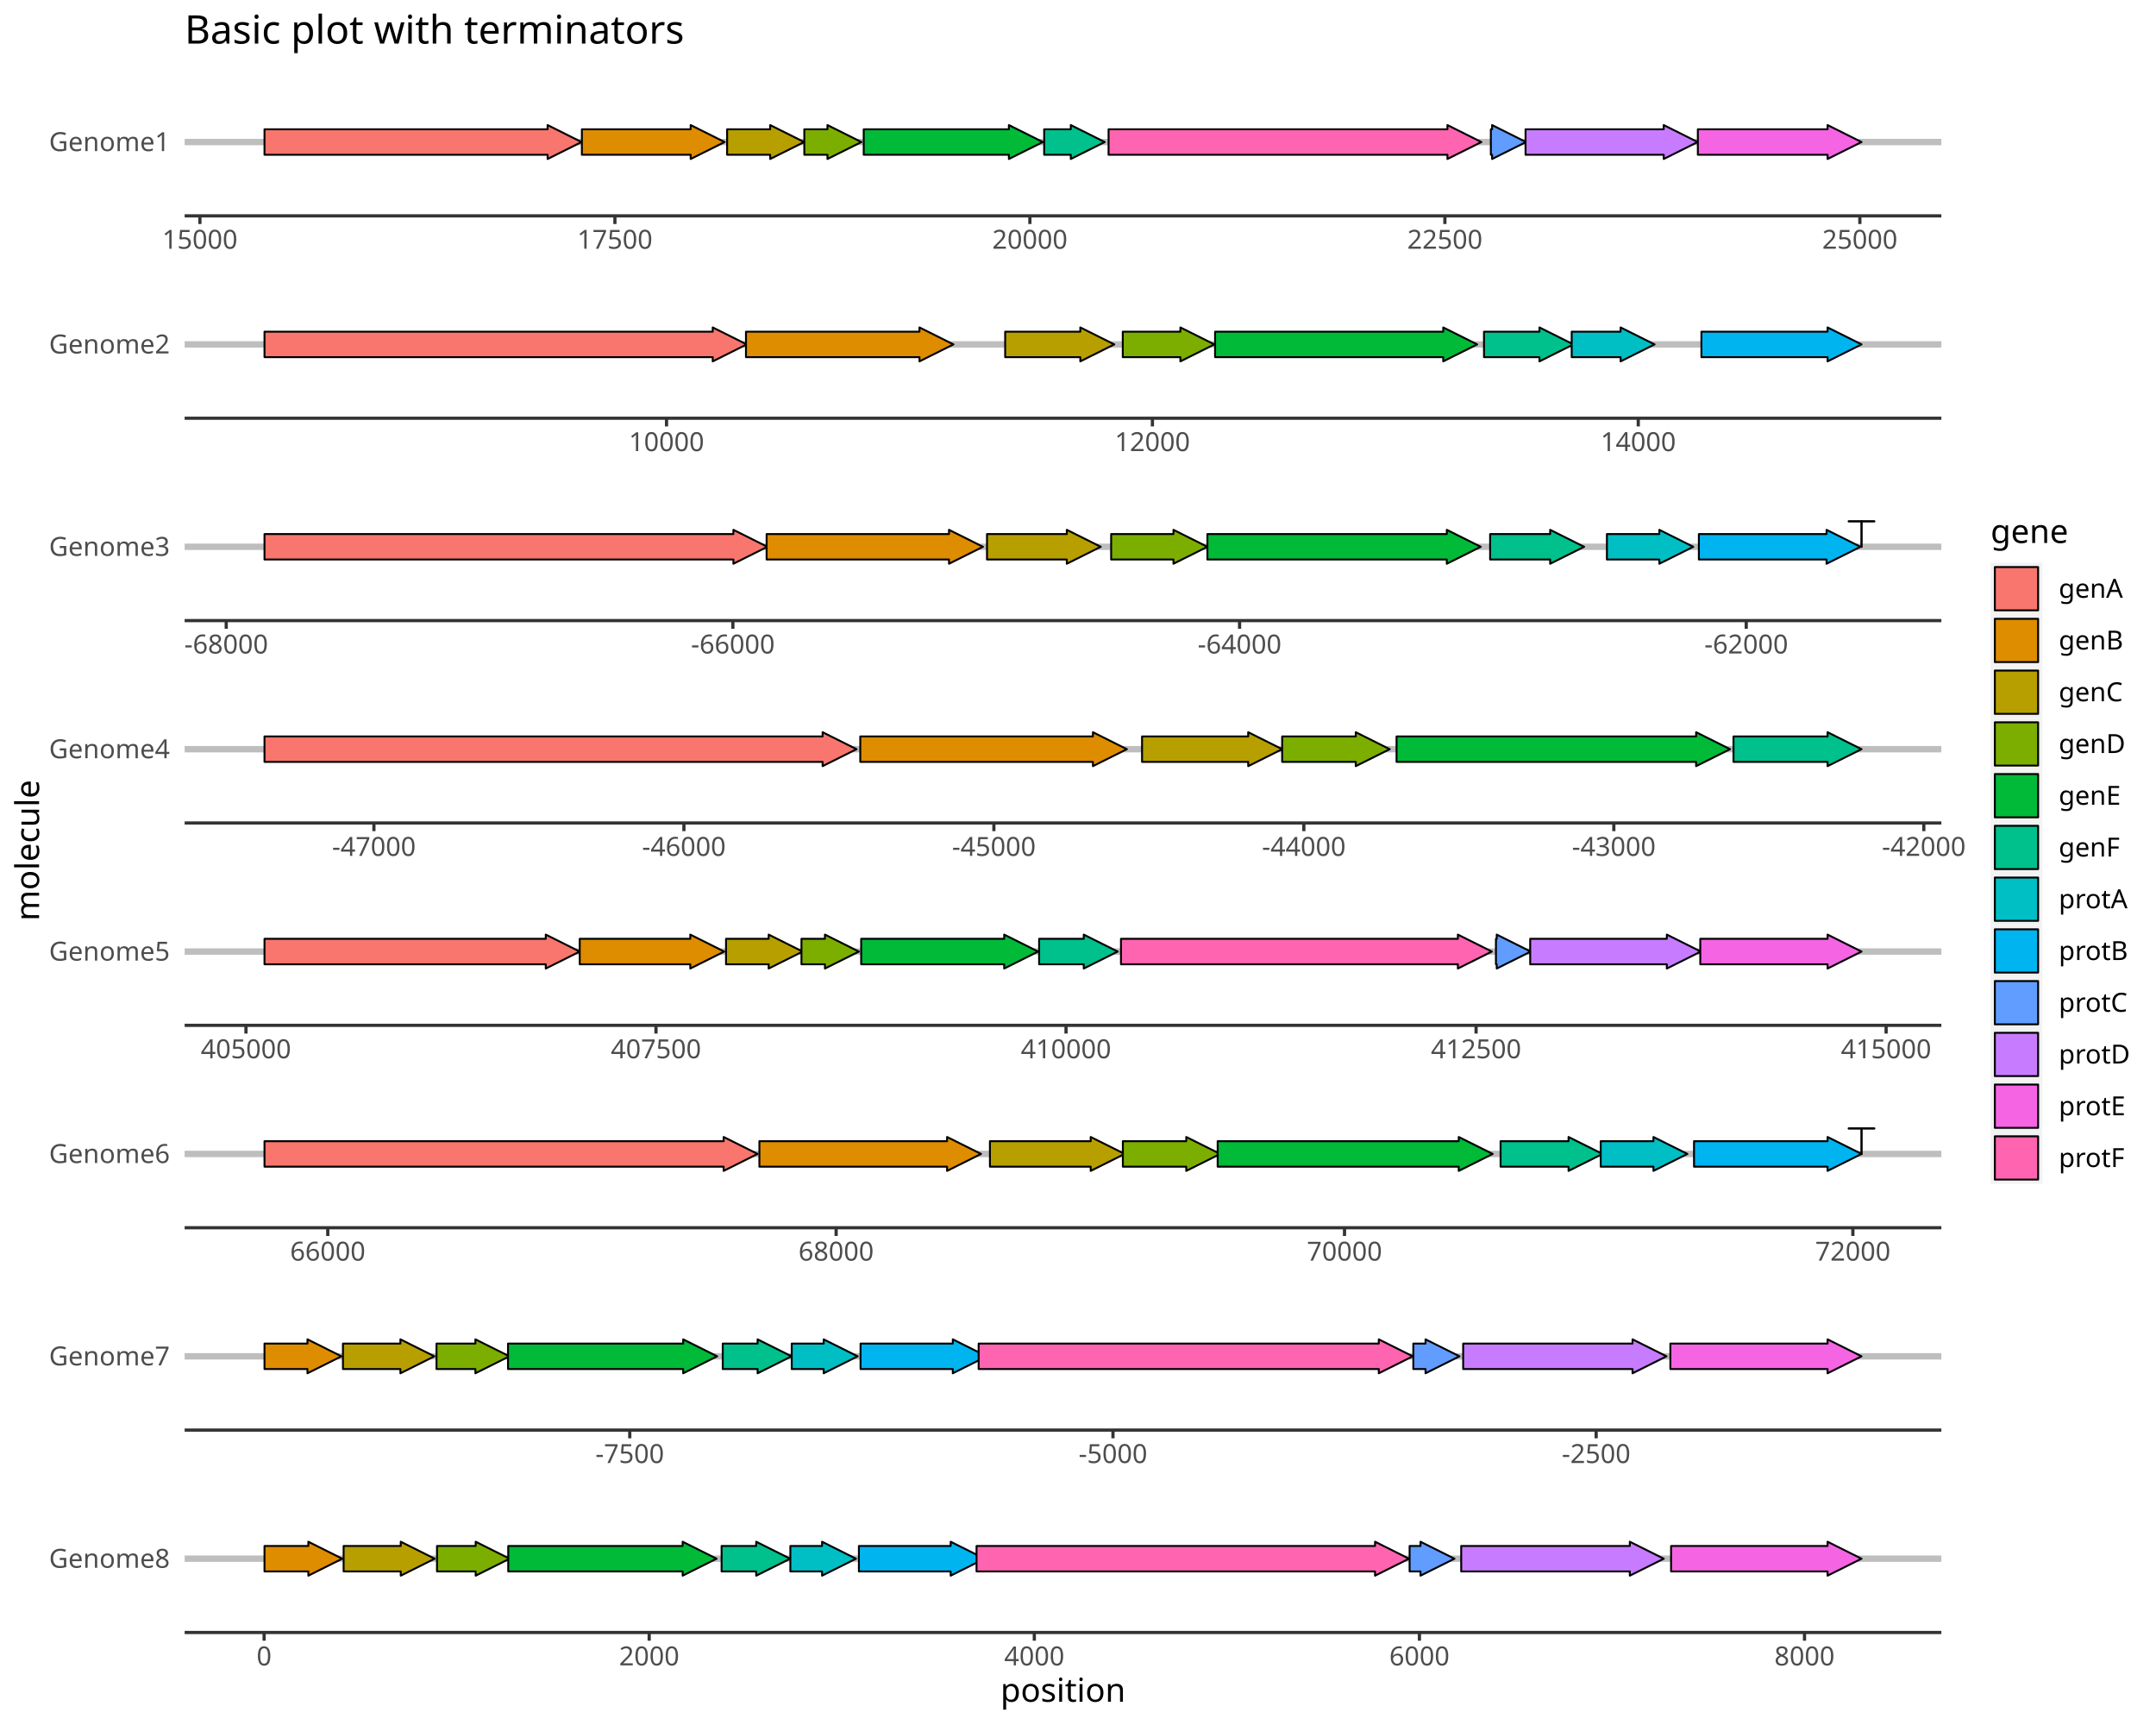
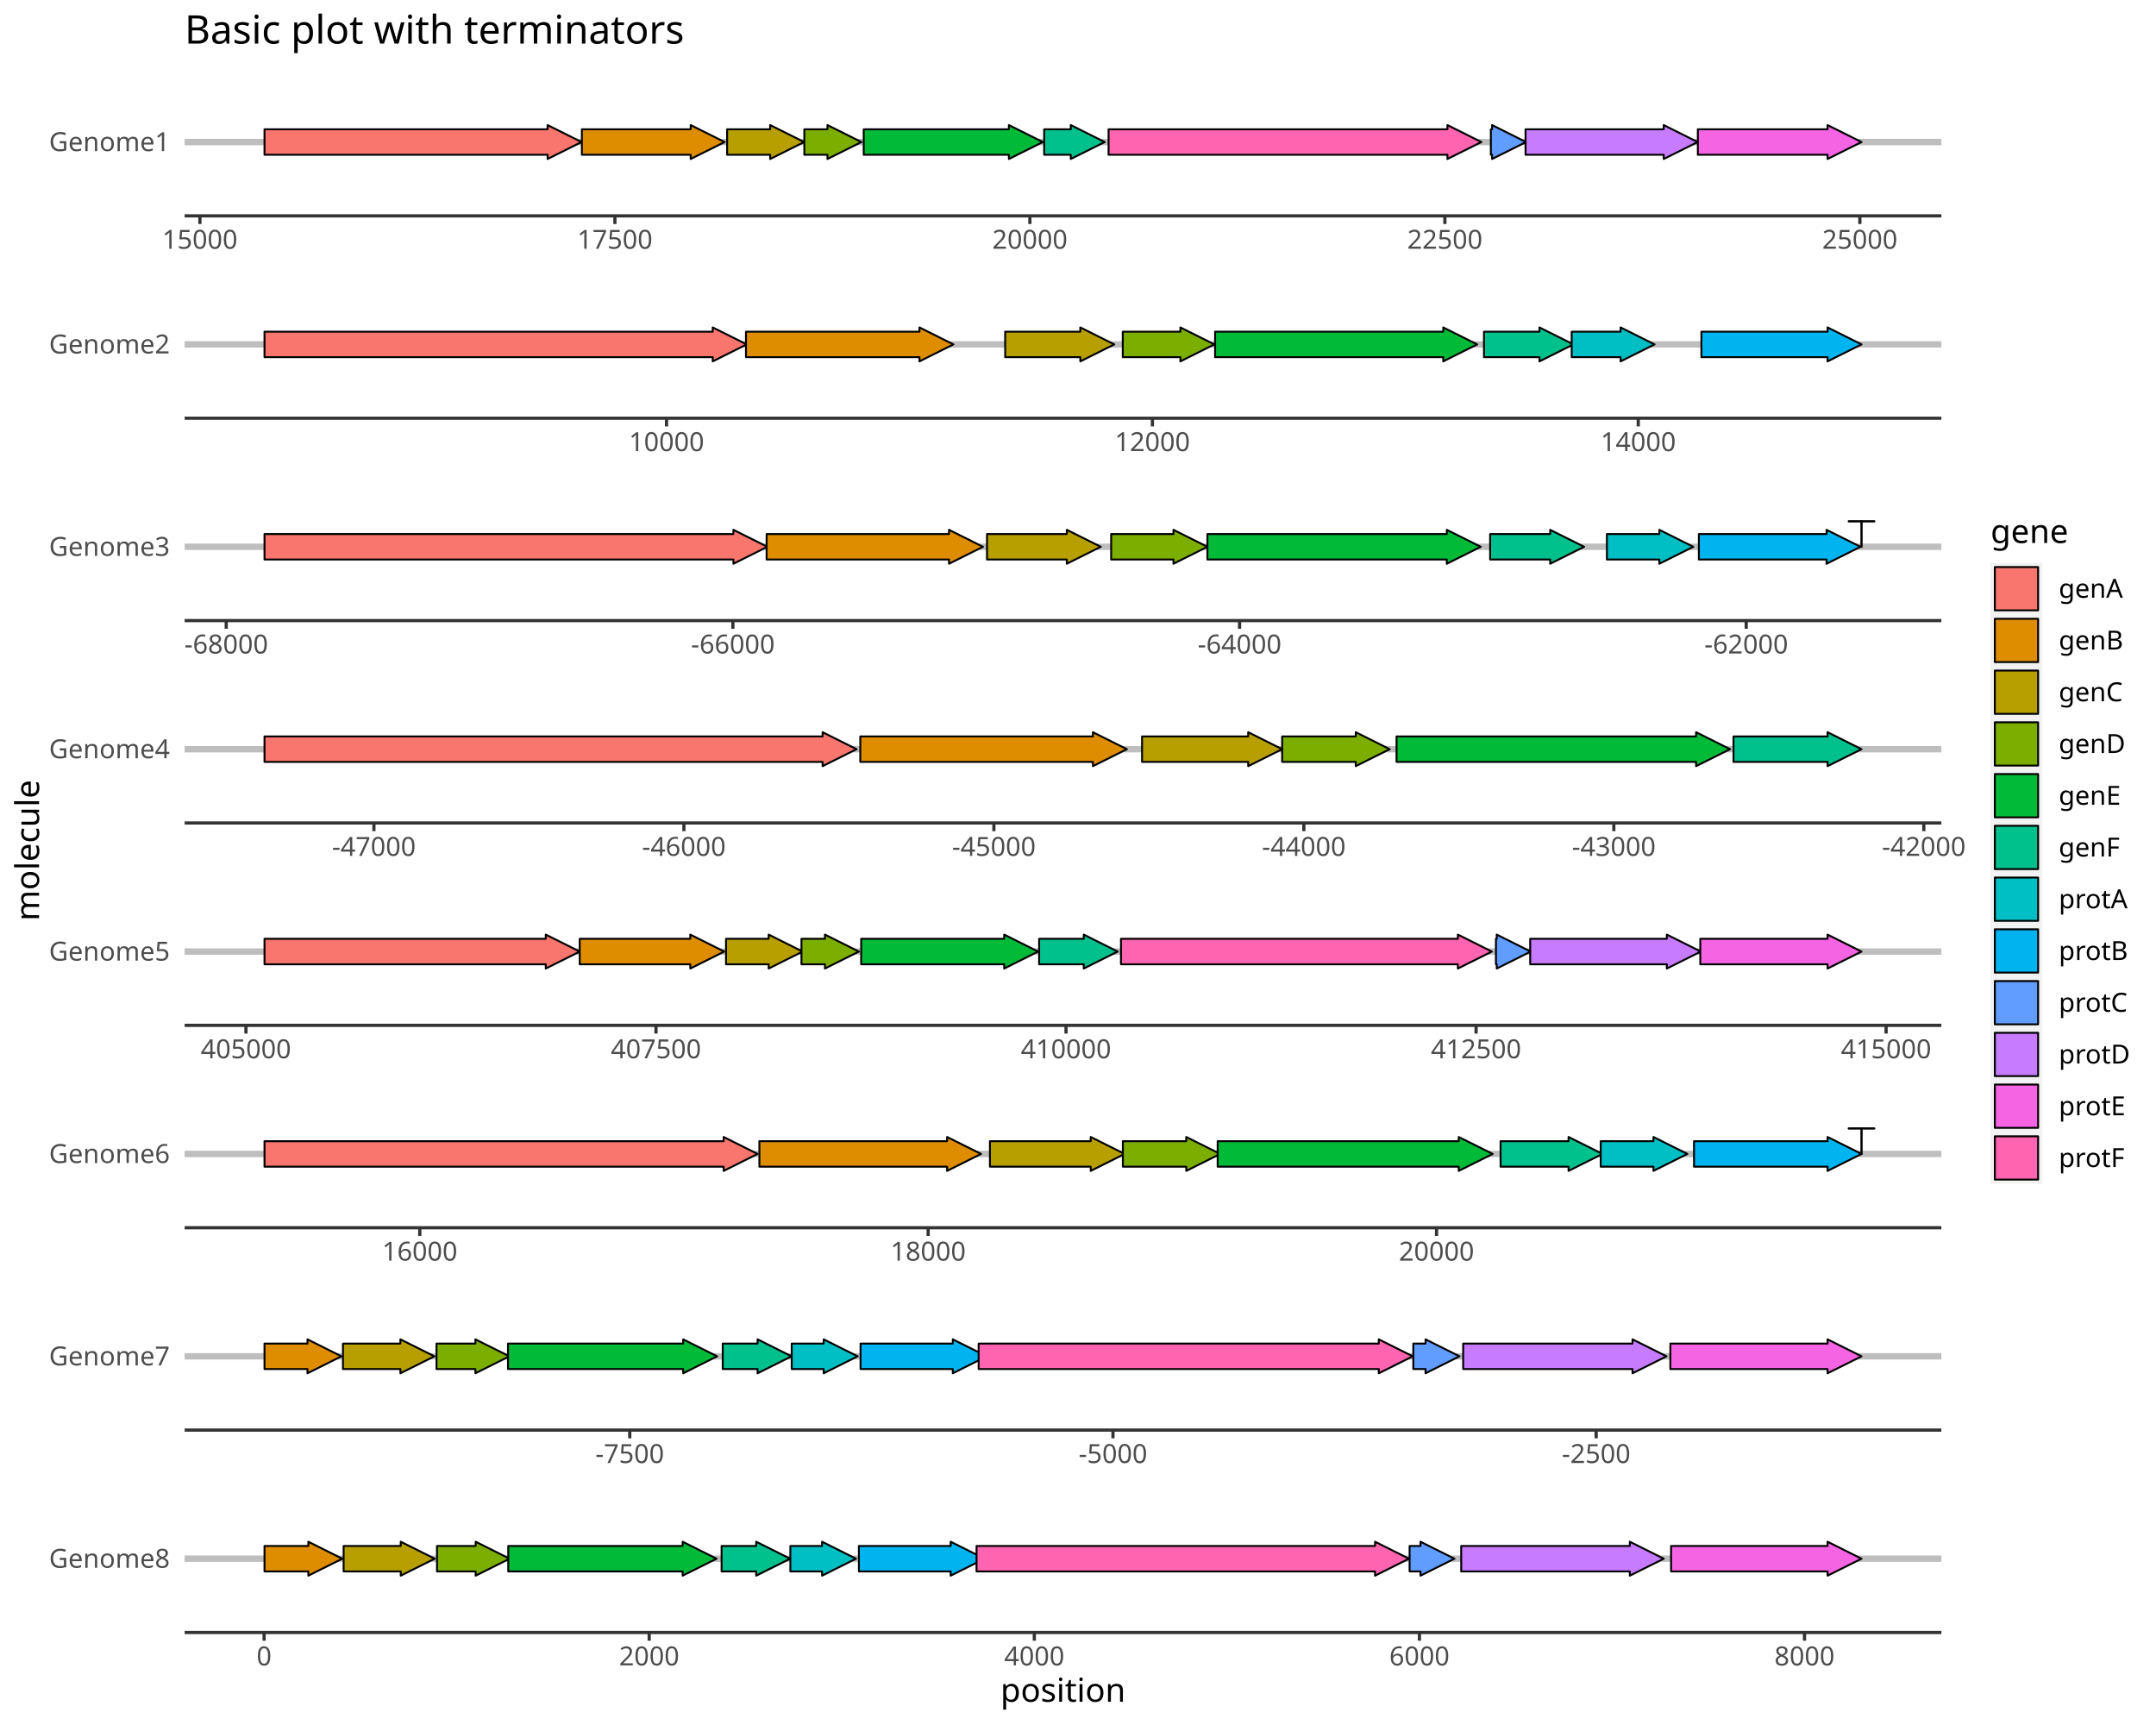
<svg xmlns="http://www.w3.org/2000/svg" class="svglite" data-engine-version="2.0" width="720.00pt" height="576.00pt" viewBox="0 0 720.00 576.00">
  <defs>
    <style type="text/css">
    .svglite line, .svglite polyline, .svglite polygon, .svglite path, .svglite rect, .svglite circle {
      fill: none;
      stroke: #000000;
      stroke-linecap: round;
      stroke-linejoin: round;
      stroke-miterlimit: 10.00;
    }
  </style>
  </defs>
  <rect width="100%" height="100%" style="stroke: none; fill: #FFFFFF;" />
  <defs>
    <clipPath id="cpMC4wMHw3MjAuMDB8MC4wMHw1NzYuMDA=">
      <rect x="0.00" y="0.00" width="720.00" height="576.00" />
    </clipPath>
  </defs>
  <g clip-path="url(#cpMC4wMHw3MjAuMDB8MC4wMHw1NzYuMDA=)">
    <rect x="0.00" y="0.00" width="720.00" height="576.00" style="stroke-width: 1.07; stroke: #FFFFFF; fill: #FFFFFF;" />
  </g>
  <defs>
    <clipPath id="cpNjEuNjZ8NjQ4LjMyfDIyLjc4fDcyLjA3">
      <rect x="61.66" y="22.78" width="586.66" height="49.28" />
    </clipPath>
  </defs>
  <g clip-path="url(#cpNjEuNjZ8NjQ4LjMyfDIyLjc4fDcyLjA3)">
    <polyline points="61.66,47.43 648.32,47.43 " style="stroke-width: 2.13; stroke: #BEBEBE; stroke-linecap: butt;" />
    <polygon points="88.33,43.17 88.33,51.68 182.87,51.68 182.87,53.09 194.20,47.43 182.87,41.76 182.87,43.17 " style="stroke-width: 0.64; fill: #F8766D;" />
    <polygon points="194.32,43.17 194.32,51.68 230.65,51.68 230.65,53.09 241.99,47.43 230.65,41.76 230.65,43.17 " style="stroke-width: 0.64; fill: #DE8C00;" />
    <polygon points="242.82,43.17 242.82,51.68 257.20,51.68 257.20,53.09 268.54,47.43 257.20,41.76 257.20,43.17 " style="stroke-width: 0.64; fill: #B79F00;" />
    <polygon points="268.60,43.17 268.60,51.68 276.33,51.68 276.33,53.09 287.67,47.43 276.33,41.76 276.33,43.17 " style="stroke-width: 0.64; fill: #7CAE00;" />
    <polygon points="288.44,43.17 288.44,51.68 336.92,51.68 336.92,53.09 348.26,47.43 336.92,41.76 336.92,43.17 " style="stroke-width: 0.64; fill: #00BA38;" />
    <polygon points="348.70,43.17 348.70,51.68 357.59,51.68 357.59,53.09 368.93,47.43 357.59,41.76 357.59,43.17 " style="stroke-width: 0.64; fill: #00C08B;" />
    <polygon points="497.87,43.17 497.87,51.68 498.29,51.68 498.29,53.09 509.62,47.43 498.29,41.76 498.29,43.17 " style="stroke-width: 0.64; fill: #619CFF;" />
    <polygon points="509.46,43.17 509.46,51.68 555.60,51.68 555.60,53.09 566.94,47.43 555.60,41.76 555.60,43.17 " style="stroke-width: 0.64; fill: #C77CFF;" />
    <polygon points="567.00,43.17 567.00,51.68 610.32,51.68 610.32,53.09 621.66,47.43 610.32,41.76 610.32,43.17 " style="stroke-width: 0.64; fill: #F564E3;" />
    <polygon points="370.21,43.17 370.21,51.68 483.37,51.68 483.37,53.09 494.71,47.43 483.37,41.76 483.37,43.17 " style="stroke-width: 0.64; fill: #FF64B0;" />
  </g>
  <g clip-path="url(#cpMC4wMHw3MjAuMDB8MC4wMHw1NzYuMDA=)">
</g>
  <defs>
    <clipPath id="cpNjEuNjZ8NjQ4LjMyfDkwLjM2fDEzOS42NQ==">
      <rect x="61.66" y="90.36" width="586.66" height="49.28" />
    </clipPath>
  </defs>
  <g clip-path="url(#cpNjEuNjZ8NjQ4LjMyfDkwLjM2fDEzOS42NQ==)">
    <polyline points="61.66,115.00 648.32,115.00 " style="stroke-width: 2.13; stroke: #BEBEBE; stroke-linecap: butt;" />
    <polygon points="88.33,110.75 88.33,119.26 238.02,119.26 238.02,120.67 249.36,115.00 238.02,109.33 238.02,110.75 " style="stroke-width: 0.64; fill: #F8766D;" />
    <polygon points="249.12,110.75 249.12,119.26 307.06,119.26 307.06,120.67 318.40,115.00 307.06,109.33 307.06,110.75 " style="stroke-width: 0.64; fill: #DE8C00;" />
    <polygon points="335.68,110.75 335.68,119.26 360.77,119.26 360.77,120.67 372.11,115.00 360.77,109.33 360.77,110.75 " style="stroke-width: 0.64; fill: #B79F00;" />
    <polygon points="374.95,110.75 374.95,119.26 394.19,119.26 394.19,120.67 405.53,115.00 394.19,109.33 394.19,110.75 " style="stroke-width: 0.64; fill: #7CAE00;" />
    <polygon points="405.78,110.75 405.78,119.26 481.97,119.26 481.97,120.67 493.31,115.00 481.97,109.33 481.97,110.75 " style="stroke-width: 0.64; fill: #00BA38;" />
    <polygon points="495.58,110.75 495.58,119.26 514.10,119.26 514.10,120.67 525.44,115.00 514.10,109.33 514.10,110.75 " style="stroke-width: 0.64; fill: #00C08B;" />
    <polygon points="524.87,110.75 524.87,119.26 541.20,119.26 541.20,120.67 552.54,115.00 541.20,109.33 541.20,110.75 " style="stroke-width: 0.64; fill: #00BFC4;" />
    <polygon points="568.19,110.75 568.19,119.26 610.32,119.26 610.32,120.67 621.66,115.00 610.32,109.33 610.32,110.75 " style="stroke-width: 0.64; fill: #00B4F0;" />
  </g>
  <g clip-path="url(#cpMC4wMHw3MjAuMDB8MC4wMHw1NzYuMDA=)">
</g>
  <defs>
    <clipPath id="cpNjEuNjZ8NjQ4LjMyfDE1Ny45NHwyMDcuMjI=">
      <rect x="61.66" y="157.94" width="586.66" height="49.28" />
    </clipPath>
  </defs>
  <g clip-path="url(#cpNjEuNjZ8NjQ4LjMyfDE1Ny45NHwyMDcuMjI=)">
    <polyline points="61.66,182.58 648.32,182.58 " style="stroke-width: 2.13; stroke: #BEBEBE; stroke-linecap: butt;" />
    <polygon points="88.33,178.33 88.33,186.83 244.92,186.83 244.92,188.25 256.26,182.58 244.92,176.91 244.92,178.33 " style="stroke-width: 0.64; fill: #F8766D;" />
    <polygon points="256.01,178.33 256.01,186.83 316.92,186.83 316.92,188.25 328.26,182.58 316.92,176.91 316.92,178.33 " style="stroke-width: 0.64; fill: #DE8C00;" />
    <polygon points="329.61,178.33 329.61,186.83 356.26,186.83 356.26,188.25 367.60,182.58 356.26,176.91 356.26,178.33 " style="stroke-width: 0.64; fill: #B79F00;" />
    <polygon points="371.07,178.33 371.07,186.83 391.88,186.83 391.88,188.25 403.21,182.58 391.88,176.91 391.88,178.33 " style="stroke-width: 0.64; fill: #7CAE00;" />
    <polygon points="403.21,178.33 403.21,186.83 483.16,186.83 483.16,188.25 494.50,182.58 483.16,176.91 483.16,178.33 " style="stroke-width: 0.64; fill: #00BA38;" />
    <polygon points="497.63,178.33 497.63,186.83 517.68,186.83 517.68,188.25 529.02,182.58 517.68,176.91 517.68,178.33 " style="stroke-width: 0.64; fill: #00C08B;" />
    <polygon points="536.63,178.33 536.63,186.83 554.14,186.83 554.14,188.25 565.48,182.58 554.14,176.91 554.14,178.33 " style="stroke-width: 0.64; fill: #00BFC4;" />
    <polygon points="567.34,178.33 567.34,186.83 609.98,186.83 609.98,188.25 621.32,182.58 609.98,176.91 609.98,178.33 " style="stroke-width: 0.64; fill: #00B4F0;" />
    <polyline points="621.66,182.58 621.66,174.08 " style="stroke-width: 0.75;" />
    <polyline points="617.40,174.08 625.91,174.08 " style="stroke-width: 0.75;" />
  </g>
  <g clip-path="url(#cpMC4wMHw3MjAuMDB8MC4wMHw1NzYuMDA=)">
</g>
  <defs>
    <clipPath id="cpNjEuNjZ8NjQ4LjMyfDIyNS41MnwyNzQuODA=">
      <rect x="61.66" y="225.52" width="586.66" height="49.28" />
    </clipPath>
  </defs>
  <g clip-path="url(#cpNjEuNjZ8NjQ4LjMyfDIyNS41MnwyNzQuODA=)">
    <polyline points="61.66,250.16 648.32,250.16 " style="stroke-width: 2.13; stroke: #BEBEBE; stroke-linecap: butt;" />
    <polygon points="88.33,245.91 88.33,254.41 274.71,254.41 274.71,255.83 286.05,250.16 274.71,244.49 274.71,245.91 " style="stroke-width: 0.64; fill: #F8766D;" />
    <polygon points="287.29,245.91 287.29,254.41 364.98,254.41 364.98,255.83 376.32,250.16 364.98,244.49 364.98,245.91 " style="stroke-width: 0.64; fill: #DE8C00;" />
    <polygon points="381.39,245.91 381.39,254.41 416.84,254.41 416.84,255.83 428.18,250.16 416.84,244.49 416.84,245.91 " style="stroke-width: 0.64; fill: #B79F00;" />
    <polygon points="428.18,245.91 428.18,254.41 452.76,254.41 452.76,255.83 464.10,250.16 452.76,244.49 452.76,245.91 " style="stroke-width: 0.64; fill: #7CAE00;" />
    <polygon points="466.38,245.91 466.38,254.41 566.42,254.41 566.42,255.83 577.76,250.16 566.42,244.49 566.42,245.91 " style="stroke-width: 0.64; fill: #00BA38;" />
    <polygon points="578.90,245.91 578.90,254.41 610.32,254.41 610.32,255.83 621.66,250.16 610.32,244.49 610.32,245.91 " style="stroke-width: 0.64; fill: #00C08B;" />
  </g>
  <g clip-path="url(#cpMC4wMHw3MjAuMDB8MC4wMHw1NzYuMDA=)">
</g>
  <defs>
    <clipPath id="cpNjEuNjZ8NjQ4LjMyfDI5My4wOXwzNDIuMzg=">
      <rect x="61.66" y="293.09" width="586.66" height="49.28" />
    </clipPath>
  </defs>
  <g clip-path="url(#cpNjEuNjZ8NjQ4LjMyfDI5My4wOXwzNDIuMzg=)">
    <polyline points="61.66,317.74 648.32,317.74 " style="stroke-width: 2.13; stroke: #BEBEBE; stroke-linecap: butt;" />
    <polygon points="88.33,313.48 88.33,321.99 182.26,321.99 182.26,323.41 193.60,317.74 182.26,312.07 182.26,313.48 " style="stroke-width: 0.64; fill: #F8766D;" />
    <polygon points="193.60,313.48 193.60,321.99 230.52,321.99 230.52,323.41 241.86,317.74 230.52,312.07 230.52,313.48 " style="stroke-width: 0.64; fill: #DE8C00;" />
    <polygon points="242.46,313.48 242.46,321.99 256.70,321.99 256.70,323.41 268.04,317.74 256.70,312.07 256.70,313.48 " style="stroke-width: 0.64; fill: #B79F00;" />
    <polygon points="267.65,313.48 267.65,321.99 275.49,321.99 275.49,323.41 286.83,317.74 275.49,312.07 275.49,313.48 " style="stroke-width: 0.64; fill: #7CAE00;" />
    <polygon points="287.59,313.48 287.59,321.99 335.35,321.99 335.35,323.41 346.69,317.74 335.35,312.07 335.35,313.48 " style="stroke-width: 0.64; fill: #00BA38;" />
    <polygon points="347.02,313.48 347.02,321.99 361.92,321.99 361.92,323.41 373.26,317.74 361.92,312.07 361.92,313.48 " style="stroke-width: 0.64; fill: #00C08B;" />
    <polygon points="499.57,313.48 499.57,321.99 499.84,321.99 499.84,323.41 511.18,317.74 499.84,312.07 499.84,313.48 " style="stroke-width: 0.64; fill: #619CFF;" />
    <polygon points="511.01,313.48 511.01,321.99 556.64,321.99 556.64,323.41 567.98,317.74 556.64,312.07 556.64,313.48 " style="stroke-width: 0.64; fill: #C77CFF;" />
    <polygon points="567.81,313.48 567.81,321.99 610.32,321.99 610.32,323.41 621.66,317.74 610.32,312.07 610.32,313.48 " style="stroke-width: 0.64; fill: #F564E3;" />
    <polygon points="374.35,313.48 374.35,321.99 486.86,321.99 486.86,323.41 498.20,317.74 486.86,312.07 486.86,313.48 " style="stroke-width: 0.64; fill: #FF64B0;" />
  </g>
  <g clip-path="url(#cpMC4wMHw3MjAuMDB8MC4wMHw1NzYuMDA=)">
</g>
  <defs>
    <clipPath id="cpNjEuNjZ8NjQ4LjMyfDM2MC42N3w0MDkuOTY=">
      <rect x="61.66" y="360.67" width="586.66" height="49.28" />
    </clipPath>
  </defs>
  <g clip-path="url(#cpNjEuNjZ8NjQ4LjMyfDM2MC42N3w0MDkuOTY=)">
    <polyline points="61.66,385.31 648.32,385.31 " style="stroke-width: 2.13; stroke: #BEBEBE; stroke-linecap: butt;" />
    <polygon points="88.33,381.06 88.33,389.57 241.66,389.57 241.66,390.98 253.00,385.31 241.66,379.65 241.66,381.06 " style="stroke-width: 0.64; fill: #F8766D;" />
    <polygon points="253.60,381.06 253.60,389.57 316.28,389.57 316.28,390.98 327.62,385.31 316.28,379.65 316.28,381.06 " style="stroke-width: 0.64; fill: #DE8C00;" />
    <polygon points="330.59,381.06 330.59,389.57 364.24,389.57 364.24,390.98 375.58,385.31 364.24,379.65 364.24,381.06 " style="stroke-width: 0.64; fill: #B79F00;" />
    <polygon points="374.98,381.06 374.98,389.57 396.15,389.57 396.15,390.98 407.49,385.31 396.15,379.65 396.15,381.06 " style="stroke-width: 0.64; fill: #7CAE00;" />
    <polygon points="406.64,381.06 406.64,389.57 487.15,389.57 487.15,390.98 498.49,385.31 487.15,379.65 487.15,381.06 " style="stroke-width: 0.64; fill: #00BA38;" />
    <polygon points="501.12,381.06 501.12,389.57 523.82,389.57 523.82,390.98 535.16,385.31 523.82,379.65 523.82,381.06 " style="stroke-width: 0.64; fill: #00C08B;" />
    <polygon points="534.56,381.06 534.56,389.57 552.17,389.57 552.17,390.98 563.51,385.31 552.17,379.65 552.17,381.06 " style="stroke-width: 0.64; fill: #00BFC4;" />
    <polygon points="565.72,381.06 565.72,389.57 610.32,389.57 610.32,390.98 621.66,385.31 610.32,379.65 610.32,381.06 " style="stroke-width: 0.64; fill: #00B4F0;" />
    <polyline points="621.66,385.31 621.66,376.81 " style="stroke-width: 0.75;" />
    <polyline points="617.40,376.81 625.91,376.81 " style="stroke-width: 0.75;" />
  </g>
  <g clip-path="url(#cpMC4wMHw3MjAuMDB8MC4wMHw1NzYuMDA=)">
</g>
  <defs>
    <clipPath id="cpNjEuNjZ8NjQ4LjMyfDQyOC4yNXw0NzcuNTM=">
      <rect x="61.66" y="428.25" width="586.66" height="49.28" />
    </clipPath>
  </defs>
  <g clip-path="url(#cpNjEuNjZ8NjQ4LjMyfDQyOC4yNXw0NzcuNTM=)">
    <polyline points="61.66,452.89 648.32,452.89 " style="stroke-width: 2.13; stroke: #BEBEBE; stroke-linecap: butt;" />
    <polygon points="88.33,448.64 88.33,457.14 102.68,457.14 102.68,458.56 114.01,452.89 102.68,447.22 102.68,448.64 " style="stroke-width: 0.64; fill: #DE8C00;" />
    <polygon points="114.53,448.64 114.53,457.14 133.72,457.14 133.72,458.56 145.06,452.89 133.72,447.22 133.72,448.64 " style="stroke-width: 0.64; fill: #B79F00;" />
    <polygon points="145.77,448.64 145.77,457.14 158.76,457.14 158.76,458.56 170.10,452.89 158.76,447.22 158.76,448.64 " style="stroke-width: 0.64; fill: #7CAE00;" />
    <polygon points="169.65,448.64 169.65,457.14 228.15,457.14 228.15,458.56 239.49,452.89 228.15,447.22 228.15,448.64 " style="stroke-width: 0.64; fill: #00BA38;" />
    <polygon points="241.36,448.64 241.36,457.14 253.00,457.14 253.00,458.56 264.34,452.89 253.00,447.22 253.00,448.64 " style="stroke-width: 0.64; fill: #00C08B;" />
    <polygon points="264.40,448.64 264.40,457.14 275.07,457.14 275.07,458.56 286.41,452.89 275.07,447.22 275.07,448.64 " style="stroke-width: 0.64; fill: #00BFC4;" />
    <polygon points="287.38,448.64 287.38,457.14 318.19,457.14 318.19,458.56 329.53,452.89 318.19,447.22 318.19,448.64 " style="stroke-width: 0.64; fill: #00B4F0;" />
    <polygon points="471.98,448.64 471.98,457.14 476.06,457.14 476.06,458.56 487.40,452.89 476.06,447.22 476.06,448.64 " style="stroke-width: 0.64; fill: #619CFF;" />
    <polygon points="488.63,448.64 488.63,457.14 545.19,457.14 545.19,458.56 556.53,452.89 545.19,447.22 545.19,448.64 " style="stroke-width: 0.64; fill: #C77CFF;" />
    <polygon points="557.82,448.64 557.82,457.14 610.32,457.14 610.32,458.56 621.66,452.89 610.32,447.22 610.32,448.64 " style="stroke-width: 0.64; fill: #F564E3;" />
    <polygon points="326.82,448.64 326.82,457.14 460.45,457.14 460.45,458.56 471.78,452.89 460.45,447.22 460.45,448.64 " style="stroke-width: 0.64; fill: #FF64B0;" />
  </g>
  <g clip-path="url(#cpMC4wMHw3MjAuMDB8MC4wMHw1NzYuMDA=)">
</g>
  <defs>
    <clipPath id="cpNjEuNjZ8NjQ4LjMyfDQ5NS44M3w1NDUuMTE=">
      <rect x="61.66" y="495.83" width="586.66" height="49.28" />
    </clipPath>
  </defs>
  <g clip-path="url(#cpNjEuNjZ8NjQ4LjMyfDQ5NS44M3w1NDUuMTE=)">
    <polyline points="61.66,520.47 648.32,520.47 " style="stroke-width: 2.13; stroke: #BEBEBE; stroke-linecap: butt;" />
    <polygon points="88.33,516.22 88.33,524.72 102.97,524.72 102.97,526.14 114.30,520.47 102.97,514.80 102.97,516.22 " style="stroke-width: 0.64; fill: #DE8C00;" />
    <polygon points="114.75,516.22 114.75,524.72 133.83,524.72 133.83,526.14 145.17,520.47 133.83,514.80 133.83,516.22 " style="stroke-width: 0.64; fill: #B79F00;" />
    <polygon points="145.94,516.22 145.94,524.72 158.85,524.72 158.85,526.14 170.18,520.47 158.85,514.80 158.85,516.22 " style="stroke-width: 0.64; fill: #7CAE00;" />
    <polygon points="169.73,516.22 169.73,524.72 227.97,524.72 227.97,526.14 239.31,520.47 227.97,514.80 227.97,516.22 " style="stroke-width: 0.64; fill: #00BA38;" />
    <polygon points="240.98,516.22 240.98,524.72 252.53,524.72 252.53,526.14 263.87,520.47 252.53,514.80 252.53,516.22 " style="stroke-width: 0.64; fill: #00C08B;" />
    <polygon points="263.94,516.22 263.94,524.72 274.53,524.72 274.53,526.14 285.86,520.47 274.53,514.80 274.53,516.22 " style="stroke-width: 0.64; fill: #00BFC4;" />
    <polygon points="286.83,516.22 286.83,524.72 317.48,524.72 317.48,526.14 328.82,520.47 317.48,514.80 317.48,516.22 " style="stroke-width: 0.64; fill: #00B4F0;" />
    <polygon points="470.74,516.22 470.74,524.72 474.38,524.72 474.38,526.14 485.72,520.47 474.38,514.80 474.38,516.22 " style="stroke-width: 0.64; fill: #619CFF;" />
    <polygon points="487.97,516.22 487.97,524.72 544.28,524.72 544.28,526.14 555.62,520.47 544.28,514.80 544.28,516.22 " style="stroke-width: 0.64; fill: #C77CFF;" />
    <polygon points="558.06,516.22 558.06,524.72 610.32,524.72 610.32,526.14 621.66,520.47 610.32,514.80 610.32,516.22 " style="stroke-width: 0.64; fill: #F564E3;" />
    <polygon points="326.12,516.22 326.12,524.72 459.20,524.72 459.20,526.14 470.54,520.47 459.20,514.80 459.20,516.22 " style="stroke-width: 0.64; fill: #FF64B0;" />
  </g>
  <g clip-path="url(#cpMC4wMHw3MjAuMDB8MC4wMHw1NzYuMDA=)">
</g>
  <defs>
    <clipPath id="cpNjEuNjZ8NjQ4LjMyfDQ5NS44M3w0OTUuODM=">
      <rect x="61.66" y="495.83" width="586.66" height="0.00" />
    </clipPath>
  </defs>
  <g clip-path="url(#cpNjEuNjZ8NjQ4LjMyfDQ5NS44M3w0OTUuODM=)">
</g>
  <g clip-path="url(#cpMC4wMHw3MjAuMDB8MC4wMHw1NzYuMDA=)">
</g>
  <defs>
    <clipPath id="cpNjEuNjZ8NjQ4LjMyfDQyOC4yNXw0MjguMjU=">
      <rect x="61.66" y="428.25" width="586.66" height="0.00" />
    </clipPath>
  </defs>
  <g clip-path="url(#cpNjEuNjZ8NjQ4LjMyfDQyOC4yNXw0MjguMjU=)">
</g>
  <g clip-path="url(#cpMC4wMHw3MjAuMDB8MC4wMHw1NzYuMDA=)">
</g>
  <defs>
    <clipPath id="cpNjEuNjZ8NjQ4LjMyfDM2MC42N3wzNjAuNjc=">
      <rect x="61.66" y="360.67" width="586.66" height="0.00" />
    </clipPath>
  </defs>
  <g clip-path="url(#cpNjEuNjZ8NjQ4LjMyfDM2MC42N3wzNjAuNjc=)">
</g>
  <g clip-path="url(#cpMC4wMHw3MjAuMDB8MC4wMHw1NzYuMDA=)">
</g>
  <defs>
    <clipPath id="cpNjEuNjZ8NjQ4LjMyfDI5My4wOXwyOTMuMDk=">
      <rect x="61.66" y="293.09" width="586.66" height="0.00" />
    </clipPath>
  </defs>
  <g clip-path="url(#cpNjEuNjZ8NjQ4LjMyfDI5My4wOXwyOTMuMDk=)">
</g>
  <g clip-path="url(#cpMC4wMHw3MjAuMDB8MC4wMHw1NzYuMDA=)">
</g>
  <defs>
    <clipPath id="cpNjEuNjZ8NjQ4LjMyfDIyNS41MnwyMjUuNTI=">
      <rect x="61.66" y="225.52" width="586.66" height="0.00" />
    </clipPath>
  </defs>
  <g clip-path="url(#cpNjEuNjZ8NjQ4LjMyfDIyNS41MnwyMjUuNTI=)">
</g>
  <g clip-path="url(#cpMC4wMHw3MjAuMDB8MC4wMHw1NzYuMDA=)">
</g>
  <defs>
    <clipPath id="cpNjEuNjZ8NjQ4LjMyfDE1Ny45NHwxNTcuOTQ=">
      <rect x="61.66" y="157.94" width="586.66" height="0.00" />
    </clipPath>
  </defs>
  <g clip-path="url(#cpNjEuNjZ8NjQ4LjMyfDE1Ny45NHwxNTcuOTQ=)">
</g>
  <g clip-path="url(#cpMC4wMHw3MjAuMDB8MC4wMHw1NzYuMDA=)">
</g>
  <defs>
    <clipPath id="cpNjEuNjZ8NjQ4LjMyfDkwLjM2fDkwLjM2">
      <rect x="61.66" y="90.36" width="586.66" height="0.00" />
    </clipPath>
  </defs>
  <g clip-path="url(#cpNjEuNjZ8NjQ4LjMyfDkwLjM2fDkwLjM2)">
</g>
  <g clip-path="url(#cpMC4wMHw3MjAuMDB8MC4wMHw1NzYuMDA=)">
</g>
  <defs>
    <clipPath id="cpNjEuNjZ8NjQ4LjMyfDIyLjc4fDIyLjc4">
      <rect x="61.66" y="22.78" width="586.66" height="0.00" />
    </clipPath>
  </defs>
  <g clip-path="url(#cpNjEuNjZ8NjQ4LjMyfDIyLjc4fDIyLjc4)">
</g>
  <g clip-path="url(#cpMC4wMHw3MjAuMDB8MC4wMHw1NzYuMDA=)">
    <polyline points="61.66,545.11 648.32,545.11 " style="stroke-width: 1.07; stroke: #333333; stroke-linecap: butt;" />
    <polyline points="88.20,547.85 88.20,545.11 " style="stroke-width: 1.07; stroke: #333333; stroke-linecap: butt;" />
    <polyline points="216.80,547.85 216.80,545.11 " style="stroke-width: 1.07; stroke: #333333; stroke-linecap: butt;" />
    <polyline points="345.41,547.85 345.41,545.11 " style="stroke-width: 1.07; stroke: #333333; stroke-linecap: butt;" />
    <polyline points="474.02,547.85 474.02,545.11 " style="stroke-width: 1.07; stroke: #333333; stroke-linecap: butt;" />
    <polyline points="602.62,547.85 602.62,545.11 " style="stroke-width: 1.07; stroke: #333333; stroke-linecap: butt;" />
    <text x="88.20" y="556.10" text-anchor="middle" style="font-size: 8.80px; fill: #4D4D4D; font-family: sans;" textLength="4.89px" lengthAdjust="spacingAndGlyphs">0</text>
    <text x="216.80" y="556.10" text-anchor="middle" style="font-size: 8.80px; fill: #4D4D4D; font-family: sans;" textLength="19.58px" lengthAdjust="spacingAndGlyphs">2000</text>
    <text x="345.41" y="556.10" text-anchor="middle" style="font-size: 8.80px; fill: #4D4D4D; font-family: sans;" textLength="19.58px" lengthAdjust="spacingAndGlyphs">4000</text>
    <text x="474.02" y="556.10" text-anchor="middle" style="font-size: 8.80px; fill: #4D4D4D; font-family: sans;" textLength="19.58px" lengthAdjust="spacingAndGlyphs">6000</text>
    <text x="602.62" y="556.10" text-anchor="middle" style="font-size: 8.80px; fill: #4D4D4D; font-family: sans;" textLength="19.58px" lengthAdjust="spacingAndGlyphs">8000</text>
    <polyline points="61.66,477.53 648.32,477.53 " style="stroke-width: 1.07; stroke: #333333; stroke-linecap: butt;" />
    <polyline points="210.31,480.27 210.31,477.53 " style="stroke-width: 1.07; stroke: #333333; stroke-linecap: butt;" />
    <polyline points="371.68,480.27 371.68,477.53 " style="stroke-width: 1.07; stroke: #333333; stroke-linecap: butt;" />
    <polyline points="533.04,480.27 533.04,477.53 " style="stroke-width: 1.07; stroke: #333333; stroke-linecap: butt;" />
    <text x="210.31" y="488.52" text-anchor="middle" style="font-size: 8.80px; fill: #4D4D4D; font-family: sans;" textLength="22.51px" lengthAdjust="spacingAndGlyphs">-7500</text>
    <text x="371.68" y="488.52" text-anchor="middle" style="font-size: 8.80px; fill: #4D4D4D; font-family: sans;" textLength="22.51px" lengthAdjust="spacingAndGlyphs">-5000</text>
    <text x="533.04" y="488.52" text-anchor="middle" style="font-size: 8.80px; fill: #4D4D4D; font-family: sans;" textLength="22.51px" lengthAdjust="spacingAndGlyphs">-2500</text>
    <polyline points="61.66,409.96 648.32,409.96 " style="stroke-width: 1.07; stroke: #333333; stroke-linecap: butt;" />
-     <polyline points="109.46,412.70 109.46,409.96 " style="stroke-width: 1.07; stroke: #333333; stroke-linecap: butt;" />
-     <polyline points="279.23,412.70 279.23,409.96 " style="stroke-width: 1.07; stroke: #333333; stroke-linecap: butt;" />
-     <polyline points="449.00,412.70 449.00,409.96 " style="stroke-width: 1.07; stroke: #333333; stroke-linecap: butt;" />
-     <polyline points="618.77,412.70 618.77,409.96 " style="stroke-width: 1.07; stroke: #333333; stroke-linecap: butt;" />
-     <text x="109.46" y="420.94" text-anchor="middle" style="font-size: 8.80px; fill: #4D4D4D; font-family: sans;" textLength="24.47px" lengthAdjust="spacingAndGlyphs">66000</text>
-     <text x="279.23" y="420.94" text-anchor="middle" style="font-size: 8.80px; fill: #4D4D4D; font-family: sans;" textLength="24.47px" lengthAdjust="spacingAndGlyphs">68000</text>
-     <text x="449.00" y="420.94" text-anchor="middle" style="font-size: 8.80px; fill: #4D4D4D; font-family: sans;" textLength="24.47px" lengthAdjust="spacingAndGlyphs">70000</text>
-     <text x="618.77" y="420.94" text-anchor="middle" style="font-size: 8.80px; fill: #4D4D4D; font-family: sans;" textLength="24.47px" lengthAdjust="spacingAndGlyphs">72000</text>
+     <polyline points="140.19,412.70 140.19,409.96 " style="stroke-width: 1.07; stroke: #333333; stroke-linecap: butt;" />
+     <polyline points="309.96,412.70 309.96,409.96 " style="stroke-width: 1.07; stroke: #333333; stroke-linecap: butt;" />
+     <polyline points="479.73,412.70 479.73,409.96 " style="stroke-width: 1.07; stroke: #333333; stroke-linecap: butt;" />
+     <text x="140.19" y="420.94" text-anchor="middle" style="font-size: 8.80px; fill: #4D4D4D; font-family: sans;" textLength="24.47px" lengthAdjust="spacingAndGlyphs">16000</text>
+     <text x="309.96" y="420.94" text-anchor="middle" style="font-size: 8.80px; fill: #4D4D4D; font-family: sans;" textLength="24.47px" lengthAdjust="spacingAndGlyphs">18000</text>
+     <text x="479.73" y="420.94" text-anchor="middle" style="font-size: 8.80px; fill: #4D4D4D; font-family: sans;" textLength="24.47px" lengthAdjust="spacingAndGlyphs">20000</text>
    <polyline points="61.66,342.38 648.32,342.38 " style="stroke-width: 1.07; stroke: #333333; stroke-linecap: butt;" />
    <polyline points="82.14,345.12 82.14,342.38 " style="stroke-width: 1.07; stroke: #333333; stroke-linecap: butt;" />
    <polyline points="219.07,345.12 219.07,342.38 " style="stroke-width: 1.07; stroke: #333333; stroke-linecap: butt;" />
    <polyline points="356.00,345.12 356.00,342.38 " style="stroke-width: 1.07; stroke: #333333; stroke-linecap: butt;" />
    <polyline points="492.94,345.12 492.94,342.38 " style="stroke-width: 1.07; stroke: #333333; stroke-linecap: butt;" />
    <polyline points="629.87,345.12 629.87,342.38 " style="stroke-width: 1.07; stroke: #333333; stroke-linecap: butt;" />
    <text x="82.14" y="353.37" text-anchor="middle" style="font-size: 8.80px; fill: #4D4D4D; font-family: sans;" textLength="29.37px" lengthAdjust="spacingAndGlyphs">405000</text>
    <text x="219.07" y="353.37" text-anchor="middle" style="font-size: 8.80px; fill: #4D4D4D; font-family: sans;" textLength="29.37px" lengthAdjust="spacingAndGlyphs">407500</text>
    <text x="356.00" y="353.37" text-anchor="middle" style="font-size: 8.80px; fill: #4D4D4D; font-family: sans;" textLength="29.37px" lengthAdjust="spacingAndGlyphs">410000</text>
    <text x="492.94" y="353.37" text-anchor="middle" style="font-size: 8.80px; fill: #4D4D4D; font-family: sans;" textLength="29.37px" lengthAdjust="spacingAndGlyphs">412500</text>
    <text x="629.87" y="353.37" text-anchor="middle" style="font-size: 8.80px; fill: #4D4D4D; font-family: sans;" textLength="29.37px" lengthAdjust="spacingAndGlyphs">415000</text>
    <polyline points="61.66,274.80 648.32,274.80 " style="stroke-width: 1.07; stroke: #333333; stroke-linecap: butt;" />
    <polyline points="124.87,277.54 124.87,274.80 " style="stroke-width: 1.07; stroke: #333333; stroke-linecap: butt;" />
    <polyline points="228.39,277.54 228.39,274.80 " style="stroke-width: 1.07; stroke: #333333; stroke-linecap: butt;" />
    <polyline points="331.91,277.54 331.91,274.80 " style="stroke-width: 1.07; stroke: #333333; stroke-linecap: butt;" />
    <polyline points="435.42,277.54 435.42,274.80 " style="stroke-width: 1.07; stroke: #333333; stroke-linecap: butt;" />
    <polyline points="538.94,277.54 538.94,274.80 " style="stroke-width: 1.07; stroke: #333333; stroke-linecap: butt;" />
    <polyline points="642.46,277.54 642.46,274.80 " style="stroke-width: 1.07; stroke: #333333; stroke-linecap: butt;" />
    <text x="124.87" y="285.79" text-anchor="middle" style="font-size: 8.80px; fill: #4D4D4D; font-family: sans;" textLength="27.40px" lengthAdjust="spacingAndGlyphs">-47000</text>
    <text x="228.39" y="285.79" text-anchor="middle" style="font-size: 8.80px; fill: #4D4D4D; font-family: sans;" textLength="27.40px" lengthAdjust="spacingAndGlyphs">-46000</text>
    <text x="331.91" y="285.79" text-anchor="middle" style="font-size: 8.80px; fill: #4D4D4D; font-family: sans;" textLength="27.40px" lengthAdjust="spacingAndGlyphs">-45000</text>
    <text x="435.42" y="285.79" text-anchor="middle" style="font-size: 8.80px; fill: #4D4D4D; font-family: sans;" textLength="27.40px" lengthAdjust="spacingAndGlyphs">-44000</text>
    <text x="538.94" y="285.79" text-anchor="middle" style="font-size: 8.80px; fill: #4D4D4D; font-family: sans;" textLength="27.40px" lengthAdjust="spacingAndGlyphs">-43000</text>
    <text x="642.46" y="285.79" text-anchor="middle" style="font-size: 8.80px; fill: #4D4D4D; font-family: sans;" textLength="27.40px" lengthAdjust="spacingAndGlyphs">-42000</text>
    <polyline points="61.66,207.22 648.32,207.22 " style="stroke-width: 1.07; stroke: #333333; stroke-linecap: butt;" />
    <polyline points="75.55,209.96 75.55,207.22 " style="stroke-width: 1.07; stroke: #333333; stroke-linecap: butt;" />
    <polyline points="244.75,209.96 244.75,207.22 " style="stroke-width: 1.07; stroke: #333333; stroke-linecap: butt;" />
    <polyline points="413.96,209.96 413.96,207.22 " style="stroke-width: 1.07; stroke: #333333; stroke-linecap: butt;" />
    <polyline points="583.16,209.96 583.16,207.22 " style="stroke-width: 1.07; stroke: #333333; stroke-linecap: butt;" />
    <text x="75.55" y="218.21" text-anchor="middle" style="font-size: 8.80px; fill: #4D4D4D; font-family: sans;" textLength="27.40px" lengthAdjust="spacingAndGlyphs">-68000</text>
    <text x="244.75" y="218.21" text-anchor="middle" style="font-size: 8.80px; fill: #4D4D4D; font-family: sans;" textLength="27.40px" lengthAdjust="spacingAndGlyphs">-66000</text>
    <text x="413.96" y="218.21" text-anchor="middle" style="font-size: 8.80px; fill: #4D4D4D; font-family: sans;" textLength="27.40px" lengthAdjust="spacingAndGlyphs">-64000</text>
    <text x="583.16" y="218.21" text-anchor="middle" style="font-size: 8.80px; fill: #4D4D4D; font-family: sans;" textLength="27.40px" lengthAdjust="spacingAndGlyphs">-62000</text>
    <polyline points="61.66,139.65 648.32,139.65 " style="stroke-width: 1.07; stroke: #333333; stroke-linecap: butt;" />
    <polyline points="222.59,142.38 222.59,139.65 " style="stroke-width: 1.07; stroke: #333333; stroke-linecap: butt;" />
    <polyline points="384.85,142.38 384.85,139.65 " style="stroke-width: 1.07; stroke: #333333; stroke-linecap: butt;" />
    <polyline points="547.10,142.38 547.10,139.65 " style="stroke-width: 1.07; stroke: #333333; stroke-linecap: butt;" />
    <text x="222.59" y="150.63" text-anchor="middle" style="font-size: 8.80px; fill: #4D4D4D; font-family: sans;" textLength="24.47px" lengthAdjust="spacingAndGlyphs">10000</text>
    <text x="384.85" y="150.63" text-anchor="middle" style="font-size: 8.80px; fill: #4D4D4D; font-family: sans;" textLength="24.47px" lengthAdjust="spacingAndGlyphs">12000</text>
    <text x="547.10" y="150.63" text-anchor="middle" style="font-size: 8.80px; fill: #4D4D4D; font-family: sans;" textLength="24.47px" lengthAdjust="spacingAndGlyphs">14000</text>
    <polyline points="61.66,72.07 648.32,72.07 " style="stroke-width: 1.07; stroke: #333333; stroke-linecap: butt;" />
    <polyline points="66.76,74.81 66.76,72.07 " style="stroke-width: 1.07; stroke: #333333; stroke-linecap: butt;" />
    <polyline points="205.35,74.81 205.35,72.07 " style="stroke-width: 1.07; stroke: #333333; stroke-linecap: butt;" />
    <polyline points="343.93,74.81 343.93,72.07 " style="stroke-width: 1.07; stroke: #333333; stroke-linecap: butt;" />
    <polyline points="482.52,74.81 482.52,72.07 " style="stroke-width: 1.07; stroke: #333333; stroke-linecap: butt;" />
    <polyline points="621.10,74.81 621.10,72.07 " style="stroke-width: 1.07; stroke: #333333; stroke-linecap: butt;" />
    <text x="66.76" y="83.06" text-anchor="middle" style="font-size: 8.80px; fill: #4D4D4D; font-family: sans;" textLength="24.47px" lengthAdjust="spacingAndGlyphs">15000</text>
    <text x="205.35" y="83.06" text-anchor="middle" style="font-size: 8.80px; fill: #4D4D4D; font-family: sans;" textLength="24.47px" lengthAdjust="spacingAndGlyphs">17500</text>
    <text x="343.93" y="83.06" text-anchor="middle" style="font-size: 8.80px; fill: #4D4D4D; font-family: sans;" textLength="24.47px" lengthAdjust="spacingAndGlyphs">20000</text>
    <text x="482.52" y="83.06" text-anchor="middle" style="font-size: 8.80px; fill: #4D4D4D; font-family: sans;" textLength="24.47px" lengthAdjust="spacingAndGlyphs">22500</text>
    <text x="621.10" y="83.06" text-anchor="middle" style="font-size: 8.80px; fill: #4D4D4D; font-family: sans;" textLength="24.47px" lengthAdjust="spacingAndGlyphs">25000</text>
    <text x="56.73" y="50.45" text-anchor="end" style="font-size: 8.80px; fill: #4D4D4D; font-family: sans;" textLength="38.65px" lengthAdjust="spacingAndGlyphs">Genome1</text>
    <text x="56.73" y="118.03" text-anchor="end" style="font-size: 8.80px; fill: #4D4D4D; font-family: sans;" textLength="38.65px" lengthAdjust="spacingAndGlyphs">Genome2</text>
    <text x="56.73" y="185.61" text-anchor="end" style="font-size: 8.80px; fill: #4D4D4D; font-family: sans;" textLength="38.65px" lengthAdjust="spacingAndGlyphs">Genome3</text>
    <text x="56.73" y="253.19" text-anchor="end" style="font-size: 8.80px; fill: #4D4D4D; font-family: sans;" textLength="38.65px" lengthAdjust="spacingAndGlyphs">Genome4</text>
    <text x="56.73" y="320.76" text-anchor="end" style="font-size: 8.80px; fill: #4D4D4D; font-family: sans;" textLength="38.65px" lengthAdjust="spacingAndGlyphs">Genome5</text>
    <text x="56.73" y="388.34" text-anchor="end" style="font-size: 8.80px; fill: #4D4D4D; font-family: sans;" textLength="38.65px" lengthAdjust="spacingAndGlyphs">Genome6</text>
    <text x="56.73" y="455.92" text-anchor="end" style="font-size: 8.80px; fill: #4D4D4D; font-family: sans;" textLength="38.65px" lengthAdjust="spacingAndGlyphs">Genome7</text>
    <text x="56.73" y="523.50" text-anchor="end" style="font-size: 8.80px; fill: #4D4D4D; font-family: sans;" textLength="38.65px" lengthAdjust="spacingAndGlyphs">Genome8</text>
    <text x="354.99" y="568.24" text-anchor="middle" style="font-size: 11.00px; font-family: sans;" textLength="37.92px" lengthAdjust="spacingAndGlyphs">position</text>
    <text transform="translate(13.05,283.95) rotate(-90)" text-anchor="middle" style="font-size: 11.00px; font-family: sans;" textLength="44.03px" lengthAdjust="spacingAndGlyphs">molecule</text>
    <rect x="659.28" y="167.12" width="55.24" height="233.65" style="stroke-width: 1.07; stroke: none; fill: #FFFFFF;" />
    <text x="664.76" y="181.31" style="font-size: 11.00px; font-family: sans;" textLength="24.47px" lengthAdjust="spacingAndGlyphs">gene</text>
    <rect x="664.76" y="187.93" width="17.28" height="17.28" style="stroke-width: 1.07; stroke: none; fill: #F2F2F2;" />
    <rect x="666.18" y="189.35" width="14.45" height="14.45" style="stroke-width: 0.64; fill: #F8766D;" />
    <rect x="664.76" y="205.21" width="17.28" height="17.28" style="stroke-width: 1.07; stroke: none; fill: #F2F2F2;" />
    <rect x="666.18" y="206.63" width="14.45" height="14.45" style="stroke-width: 0.64; fill: #DE8C00;" />
    <rect x="664.76" y="222.49" width="17.28" height="17.28" style="stroke-width: 1.07; stroke: none; fill: #F2F2F2;" />
    <rect x="666.18" y="223.91" width="14.45" height="14.45" style="stroke-width: 0.64; fill: #B79F00;" />
    <rect x="664.76" y="239.77" width="17.28" height="17.28" style="stroke-width: 1.07; stroke: none; fill: #F2F2F2;" />
    <rect x="666.18" y="241.19" width="14.45" height="14.45" style="stroke-width: 0.64; fill: #7CAE00;" />
    <rect x="664.76" y="257.05" width="17.28" height="17.28" style="stroke-width: 1.07; stroke: none; fill: #F2F2F2;" />
    <rect x="666.18" y="258.47" width="14.45" height="14.45" style="stroke-width: 0.64; fill: #00BA38;" />
    <rect x="664.76" y="274.33" width="17.28" height="17.28" style="stroke-width: 1.07; stroke: none; fill: #F2F2F2;" />
    <rect x="666.18" y="275.75" width="14.45" height="14.45" style="stroke-width: 0.64; fill: #00C08B;" />
    <rect x="664.76" y="291.61" width="17.28" height="17.28" style="stroke-width: 1.07; stroke: none; fill: #F2F2F2;" />
    <rect x="666.18" y="293.03" width="14.45" height="14.45" style="stroke-width: 0.64; fill: #00BFC4;" />
    <rect x="664.76" y="308.89" width="17.28" height="17.28" style="stroke-width: 1.07; stroke: none; fill: #F2F2F2;" />
    <rect x="666.18" y="310.31" width="14.45" height="14.45" style="stroke-width: 0.64; fill: #00B4F0;" />
    <rect x="664.76" y="326.17" width="17.28" height="17.28" style="stroke-width: 1.07; stroke: none; fill: #F2F2F2;" />
    <rect x="666.18" y="327.59" width="14.45" height="14.45" style="stroke-width: 0.64; fill: #619CFF;" />
    <rect x="664.76" y="343.45" width="17.28" height="17.28" style="stroke-width: 1.07; stroke: none; fill: #F2F2F2;" />
    <rect x="666.18" y="344.87" width="14.45" height="14.45" style="stroke-width: 0.64; fill: #C77CFF;" />
    <rect x="664.76" y="360.73" width="17.28" height="17.28" style="stroke-width: 1.07; stroke: none; fill: #F2F2F2;" />
    <rect x="666.18" y="362.15" width="14.45" height="14.45" style="stroke-width: 0.64; fill: #F564E3;" />
    <rect x="664.76" y="378.01" width="17.28" height="17.28" style="stroke-width: 1.07; stroke: none; fill: #F2F2F2;" />
    <rect x="666.18" y="379.43" width="14.45" height="14.45" style="stroke-width: 0.64; fill: #FF64B0;" />
    <text x="687.52" y="199.60" style="font-size: 8.80px; font-family: sans;" textLength="20.56px" lengthAdjust="spacingAndGlyphs">genA</text>
    <text x="687.52" y="216.88" style="font-size: 8.80px; font-family: sans;" textLength="20.56px" lengthAdjust="spacingAndGlyphs">genB</text>
    <text x="687.52" y="234.16" style="font-size: 8.80px; font-family: sans;" textLength="21.04px" lengthAdjust="spacingAndGlyphs">genC</text>
    <text x="687.52" y="251.44" style="font-size: 8.80px; font-family: sans;" textLength="21.04px" lengthAdjust="spacingAndGlyphs">genD</text>
    <text x="687.52" y="268.72" style="font-size: 8.80px; font-family: sans;" textLength="20.56px" lengthAdjust="spacingAndGlyphs">genE</text>
    <text x="687.52" y="286.00" style="font-size: 8.80px; font-family: sans;" textLength="20.06px" lengthAdjust="spacingAndGlyphs">genF</text>
    <text x="687.52" y="303.28" style="font-size: 8.80px; font-family: sans;" textLength="21.04px" lengthAdjust="spacingAndGlyphs">protA</text>
    <text x="687.52" y="320.56" style="font-size: 8.80px; font-family: sans;" textLength="21.04px" lengthAdjust="spacingAndGlyphs">protB</text>
    <text x="687.52" y="337.84" style="font-size: 8.80px; font-family: sans;" textLength="21.52px" lengthAdjust="spacingAndGlyphs">protC</text>
    <text x="687.52" y="355.12" style="font-size: 8.80px; font-family: sans;" textLength="21.52px" lengthAdjust="spacingAndGlyphs">protD</text>
    <text x="687.52" y="372.40" style="font-size: 8.80px; font-family: sans;" textLength="21.04px" lengthAdjust="spacingAndGlyphs">protE</text>
    <text x="687.52" y="389.68" style="font-size: 8.80px; font-family: sans;" textLength="20.54px" lengthAdjust="spacingAndGlyphs">protF</text>
    <text x="61.66" y="14.56" style="font-size: 13.20px; font-family: sans;" textLength="154.08px" lengthAdjust="spacingAndGlyphs">Basic plot with terminators</text>
  </g>
</svg>
